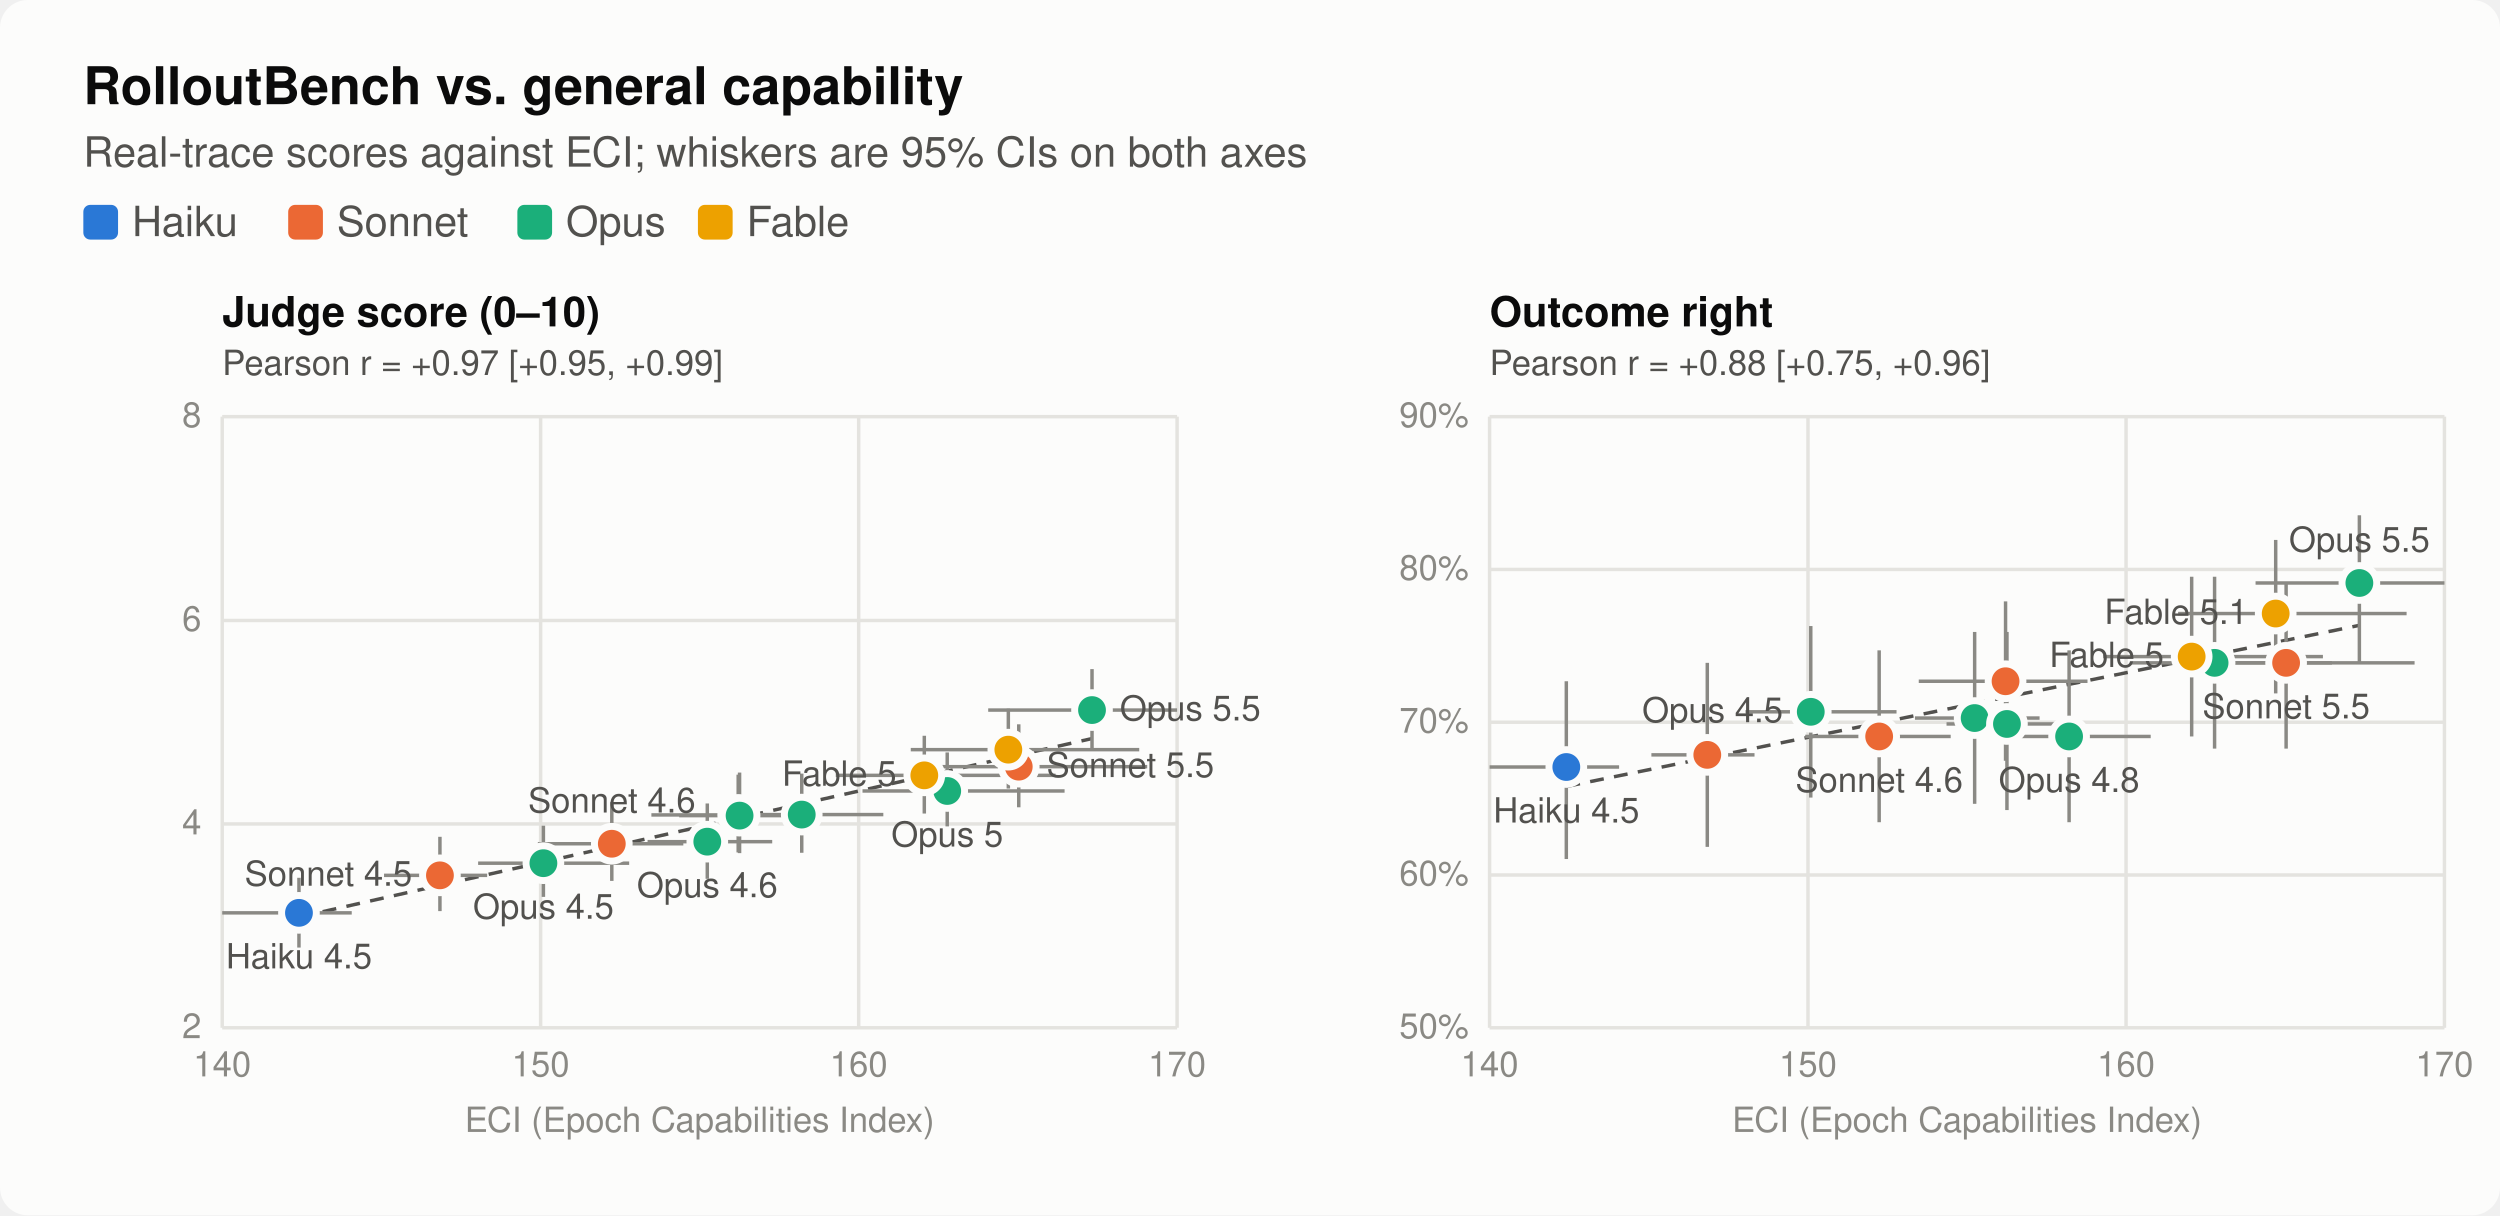
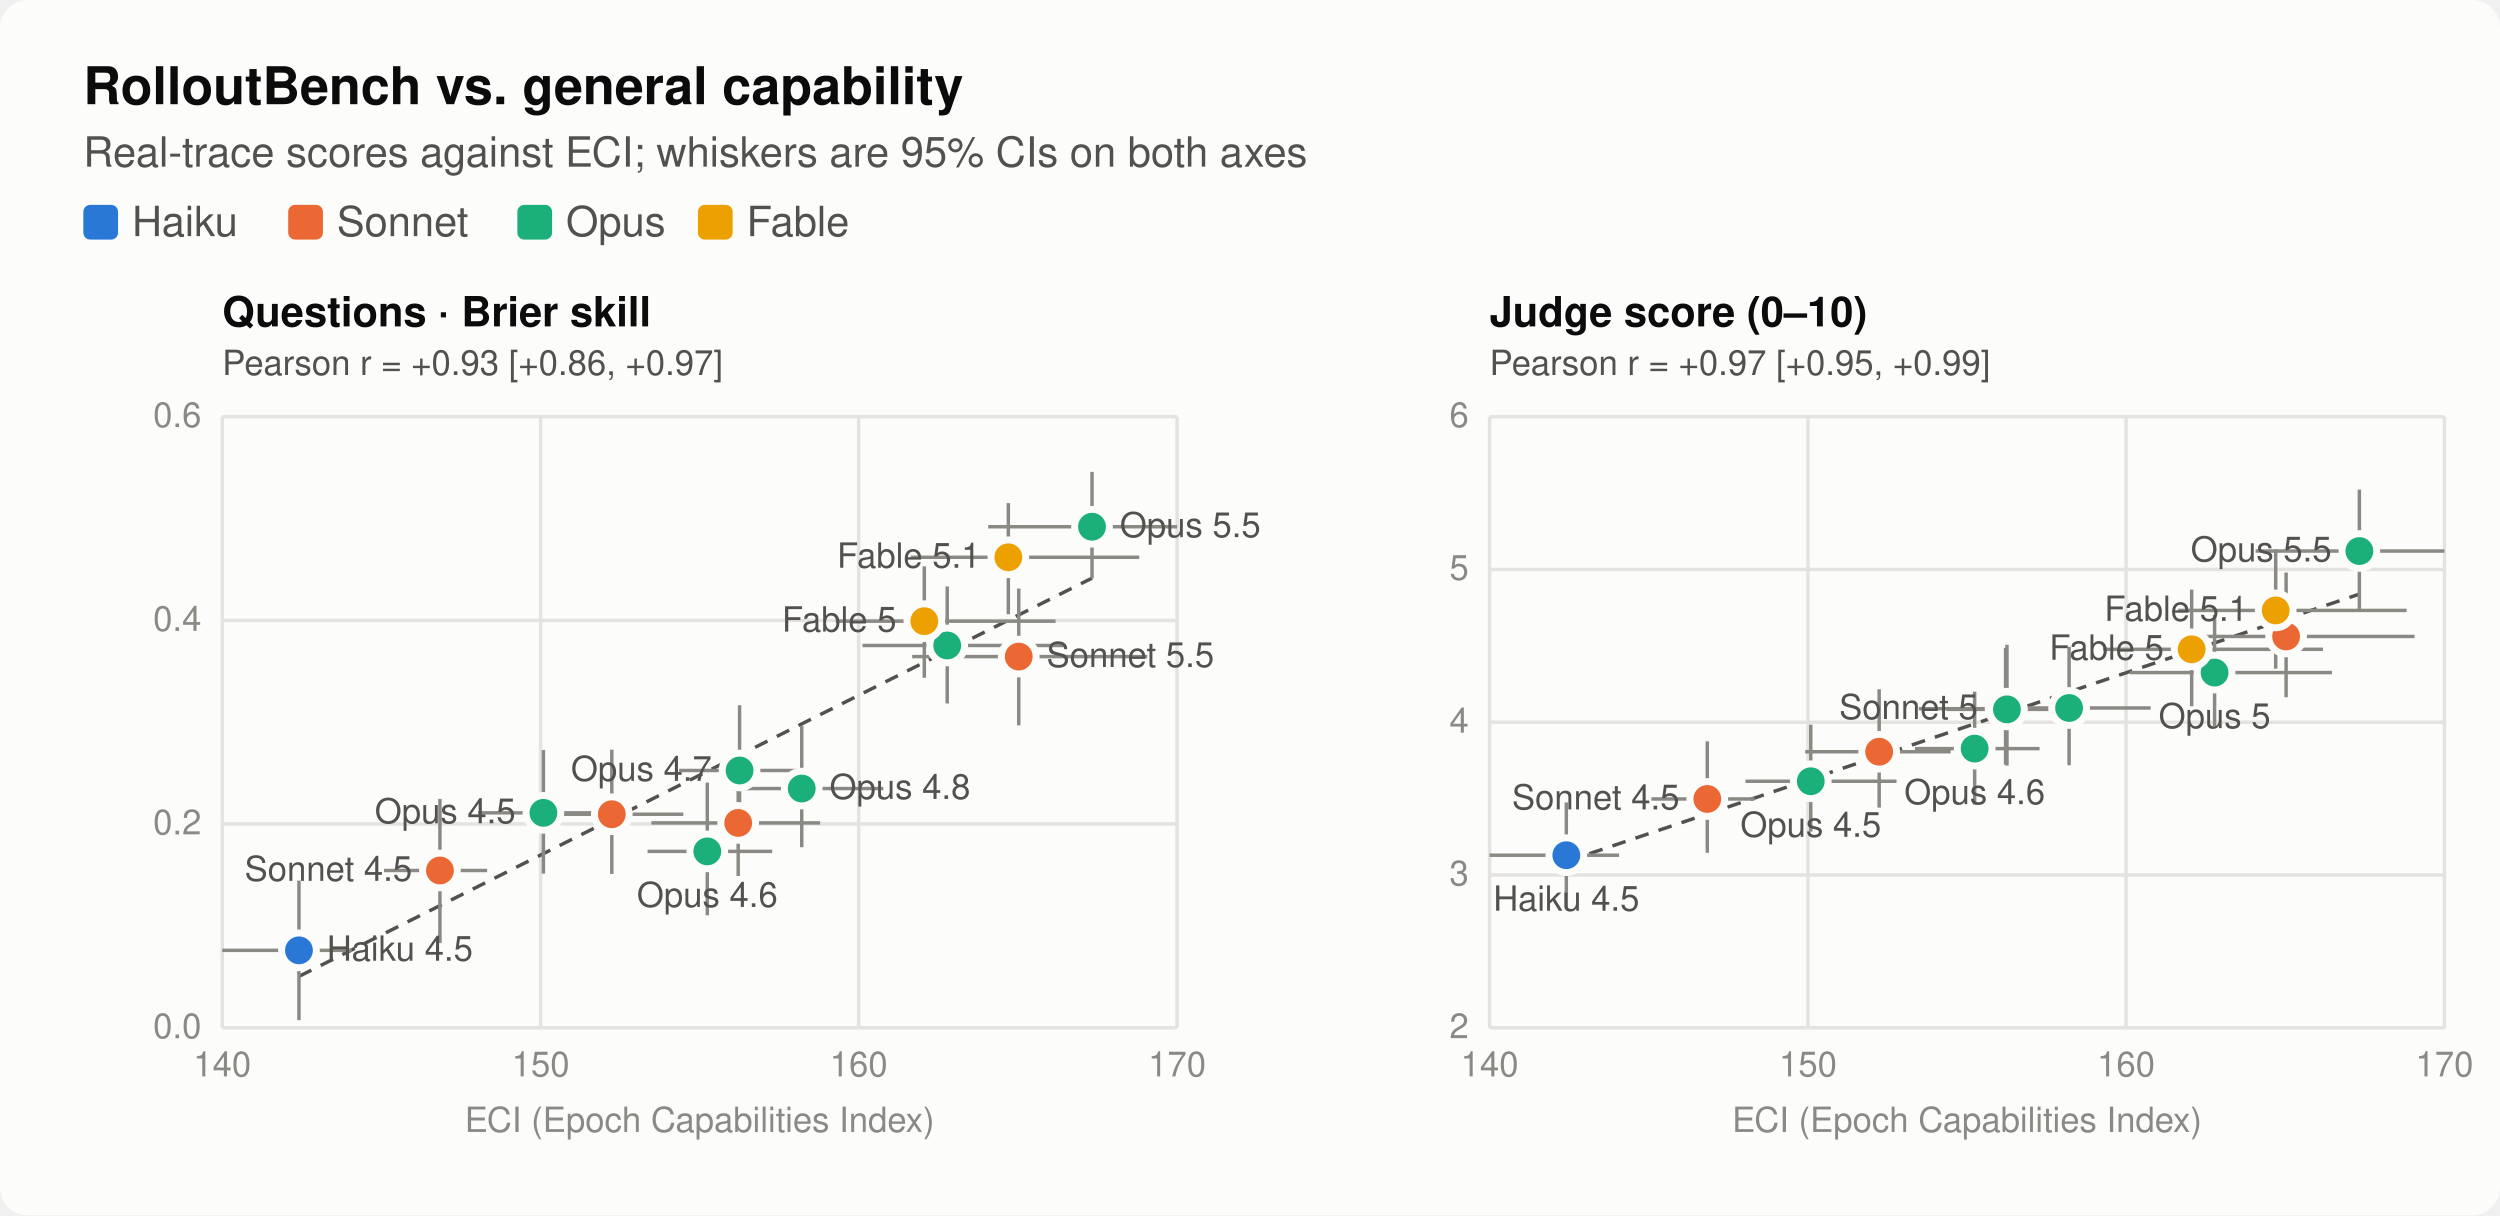
<svg xmlns="http://www.w3.org/2000/svg" width="720" height="350" viewBox="0 0 720 350" font-family="-apple-system,BlinkMacSystemFont,Segoe UI,Helvetica,Arial,sans-serif">
  <style>
.bg{fill:#fcfcfb}.t1{fill:#0b0b0b}.t2{fill:#52514e}.t3{fill:#8a8984}.grid{stroke:#e4e3df}
.s1{fill:#2a78d6}.s2{fill:#eb6834}.s3{fill:#1baf7a}.neutral{fill:#b9b8b2}.ref{stroke:#52514e}.ci{stroke:#0b0b0b;stroke-width:1.5;fill:none}
.s4{fill:#eda100}.line-s1{stroke:#2a78d6}.line-s2{stroke:#eb6834}.line-s3{stroke:#1baf7a}.line-s4{stroke:#eda100}
.heat{fill:#2a78d6}.tw{fill:#ffffff}.cil{stroke:#8a8984;stroke-width:1}
.d1{fill:#2a78d6;stroke:#fcfcfb}.d2{fill:#eb6834;stroke:#fcfcfb}.d3{fill:#1baf7a;stroke:#fcfcfb}.d4{fill:#eda100;stroke:#fcfcfb}
@media (prefers-color-scheme: dark){.bg{fill:#1a1a19}.t1{fill:#f0efec}.t2{fill:#c3c2b7}.t3{fill:#8f8e88}
.grid{stroke:#33332f}.s1{fill:#3987e5}.s2{fill:#d95926}.s3{fill:#199e70}.neutral{fill:#5a5954}.ref{stroke:#c3c2b7}.ci{stroke:#f0efec}.line-s1{stroke:#3987e5}.line-s2{stroke:#d95926}.line-s3{stroke:#199e70}.s4{fill:#c98500}.line-s4{stroke:#c98500}.heat{fill:#3987e5}.cil{stroke:#8f8e88}
.d1{fill:#3987e5;stroke:#1a1a19}.d2{fill:#d95926;stroke:#1a1a19}.d3{fill:#199e70;stroke:#1a1a19}.d4{fill:#c98500;stroke:#1a1a19}}
text{font-size:12px}.h{font-size:15px;font-weight:600}.v{font-size:11px;font-weight:600}.tick{font-size:10px}
</style>
  <rect class="bg" width="720" height="350" rx="8" />
  <text class="h t1" x="24.0" y="30.0" text-anchor="start">RolloutBench vs. general capability</text>
  <text class="t2" x="24.0" y="48.0" text-anchor="start">Real-trace scores against ECI; whiskers are 95% CIs on both axes</text>
  <rect class="s1" x="24" y="59" width="10" height="10" rx="2" />
  <text class="t2" x="38.0" y="68.0" text-anchor="start">Haiku</text>
  <rect class="s2" x="83" y="59" width="10" height="10" rx="2" />
  <text class="t2" x="97.0" y="68.0" text-anchor="start">Sonnet</text>
  <rect class="s3" x="149" y="59" width="10" height="10" rx="2" />
  <text class="t2" x="163.0" y="68.0" text-anchor="start">Opus</text>
  <rect class="s4" x="201" y="59" width="10" height="10" rx="2" />
  <text class="t2" x="215.0" y="68.0" text-anchor="start">Fable</text>
-   <text class="t1" x="64.0" y="94.0" text-anchor="start" font-weight="600">Judge score (0–10)</text>
-   <text class="tick t2" x="64.0" y="108.0" text-anchor="start">Pearson r = +0.97 [+0.95, +0.99]</text>
+   <text class="t1" x="64.0" y="94.0" text-anchor="start" font-weight="600">Questions · Brier skill</text>
+   <text class="tick t2" x="64.0" y="108.0" text-anchor="start">Pearson r = +0.93 [+0.86, +0.97]</text>
  <line class="grid" x1="64.0" x2="64.0" y1="120" y2="296" />
  <text class="tick t3" x="64.0" y="310.0" text-anchor="middle">140</text>
  <line class="grid" x1="155.7" x2="155.7" y1="120" y2="296" />
  <text class="tick t3" x="155.7" y="310.0" text-anchor="middle">150</text>
  <line class="grid" x1="247.3" x2="247.3" y1="120" y2="296" />
  <text class="tick t3" x="247.3" y="310.0" text-anchor="middle">160</text>
  <line class="grid" x1="339.0" x2="339.0" y1="120" y2="296" />
  <text class="tick t3" x="339.0" y="310.0" text-anchor="middle">170</text>
  <line class="grid" x1="64.0" x2="339.0" y1="296.0" y2="296.0" />
-   <text class="tick t3" x="58.0" y="299.0" text-anchor="end">2</text>
+   <text class="tick t3" x="58.0" y="299.0" text-anchor="end">0.0</text>
  <line class="grid" x1="64.0" x2="339.0" y1="237.3" y2="237.3" />
-   <text class="tick t3" x="58.0" y="240.3" text-anchor="end">4</text>
+   <text class="tick t3" x="58.0" y="240.3" text-anchor="end">0.2</text>
  <line class="grid" x1="64.0" x2="339.0" y1="178.7" y2="178.7" />
-   <text class="tick t3" x="58.0" y="181.7" text-anchor="end">6</text>
+   <text class="tick t3" x="58.0" y="181.7" text-anchor="end">0.4</text>
  <line class="grid" x1="64.0" x2="339.0" y1="120.0" y2="120.0" />
-   <text class="tick t3" x="58.0" y="123.0" text-anchor="end">8</text>
-   <line class="ref" stroke-dasharray="4 3" x1="86.1" y1="264.1" x2="314.5" y2="212.7" />
-   <line class="cil" x1="64.0" x2="101.3" y1="262.9" y2="262.9" />
-   <line class="cil" x1="86.1" x2="86.1" y1="272.9" y2="252.8" />
-   <line class="cil" x1="110.6" x2="140.3" y1="252.1" y2="252.1" />
-   <line class="cil" x1="126.7" x2="126.7" y1="262.4" y2="241.0" />
-   <line class="cil" x1="154.9" x2="196.8" y1="243.0" y2="243.0" />
-   <line class="cil" x1="176.2" x2="176.2" y1="253.7" y2="231.0" />
-   <line class="cil" x1="187.6" x2="236.2" y1="234.7" y2="234.7" />
-   <line class="cil" x1="212.6" x2="212.6" y1="245.5" y2="223.1" />
-   <line class="cil" x1="262.7" x2="330.4" y1="220.8" y2="220.8" />
-   <line class="cil" x1="293.4" x2="293.4" y1="232.5" y2="208.6" />
-   <line class="cil" x1="137.7" x2="181.2" y1="248.6" y2="248.6" />
-   <line class="cil" x1="156.5" x2="156.5" y1="258.3" y2="237.8" />
-   <line class="cil" x1="186.5" x2="222.4" y1="242.4" y2="242.4" />
-   <line class="cil" x1="203.7" x2="203.7" y1="253.1" y2="231.4" />
-   <line class="cil" x1="195.6" x2="232.4" y1="234.9" y2="234.9" />
-   <line class="cil" x1="213.0" x2="213.0" y1="245.7" y2="222.5" />
-   <line class="cil" x1="211.0" x2="254.4" y1="234.6" y2="234.6" />
-   <line class="cil" x1="230.9" x2="230.9" y1="245.6" y2="222.8" />
-   <line class="cil" x1="248.4" x2="306.6" y1="227.8" y2="227.8" />
-   <line class="cil" x1="272.8" x2="272.8" y1="238.0" y2="216.7" />
-   <line class="cil" x1="284.6" x2="339.0" y1="204.5" y2="204.5" />
-   <line class="cil" x1="314.5" x2="314.5" y1="215.8" y2="192.7" />
-   <line class="cil" x1="240.7" x2="304.0" y1="223.3" y2="223.3" />
-   <line class="cil" x1="266.2" x2="266.2" y1="234.3" y2="211.9" />
-   <line class="cil" x1="262.3" x2="328.1" y1="215.9" y2="215.9" />
-   <line class="cil" x1="290.4" x2="290.4" y1="227.1" y2="204.1" />
-   <circle class="d1" cx="86.1" cy="262.9" r="5" stroke-width="2" />
-   <circle class="d2" cx="126.7" cy="252.1" r="5" stroke-width="2" />
-   <circle class="d2" cx="176.2" cy="243.0" r="5" stroke-width="2" />
-   <circle class="d2" cx="212.6" cy="234.7" r="5" stroke-width="2" />
-   <circle class="d2" cx="293.4" cy="220.8" r="5" stroke-width="2" />
-   <circle class="d3" cx="156.5" cy="248.6" r="5" stroke-width="2" />
-   <circle class="d3" cx="203.7" cy="242.4" r="5" stroke-width="2" />
-   <circle class="d3" cx="213.0" cy="234.9" r="5" stroke-width="2" />
-   <circle class="d3" cx="230.9" cy="234.6" r="5" stroke-width="2" />
-   <circle class="d3" cx="272.8" cy="227.8" r="5" stroke-width="2" />
-   <circle class="d3" cx="314.5" cy="204.5" r="5" stroke-width="2" />
-   <circle class="d4" cx="266.2" cy="223.3" r="5" stroke-width="2" />
-   <circle class="d4" cx="290.4" cy="215.9" r="5" stroke-width="2" />
-   <text class="tick t2" x="322.5" y="207.5" text-anchor="start">Opus 5.5</text>
-   <text class="tick t2" x="301.4" y="223.8" text-anchor="start">Sonnet 5.5</text>
-   <text class="tick t2" x="258.2" y="226.3" text-anchor="end">Fable 5</text>
-   <text class="tick t2" x="272.8" y="243.8" text-anchor="middle">Opus 5</text>
-   <text class="tick t2" x="203.7" y="258.4" text-anchor="middle">Opus 4.6</text>
-   <text class="tick t2" x="176.2" y="234.0" text-anchor="middle">Sonnet 4.6</text>
-   <text class="tick t2" x="156.5" y="264.6" text-anchor="middle">Opus 4.5</text>
-   <text class="tick t2" x="118.7" y="255.1" text-anchor="end">Sonnet 4.5</text>
-   <text class="tick t2" x="86.1" y="278.9" text-anchor="middle">Haiku 4.5</text>
+   <text class="tick t3" x="58.0" y="123.0" text-anchor="end">0.6</text>
+   <line class="ref" stroke-dasharray="4 3" x1="86.1" y1="281.2" x2="314.5" y2="166.5" />
+   <line class="cil" x1="64.0" x2="101.3" y1="273.7" y2="273.7" />
+   <line class="cil" x1="86.1" x2="86.1" y1="293.8" y2="253.6" />
+   <line class="cil" x1="110.6" x2="140.3" y1="250.7" y2="250.7" />
+   <line class="cil" x1="126.7" x2="126.7" y1="271.6" y2="230.1" />
+   <line class="cil" x1="154.9" x2="196.8" y1="234.5" y2="234.5" />
+   <line class="cil" x1="176.2" x2="176.2" y1="251.7" y2="215.9" />
+   <line class="cil" x1="187.6" x2="236.2" y1="237.0" y2="237.0" />
+   <line class="cil" x1="212.6" x2="212.6" y1="252.3" y2="220.5" />
+   <line class="cil" x1="262.7" x2="330.4" y1="189.1" y2="189.1" />
+   <line class="cil" x1="293.4" x2="293.4" y1="208.9" y2="169.5" />
+   <line class="cil" x1="137.7" x2="181.2" y1="234.1" y2="234.1" />
+   <line class="cil" x1="156.5" x2="156.5" y1="251.6" y2="216.0" />
+   <line class="cil" x1="186.5" x2="222.4" y1="245.2" y2="245.2" />
+   <line class="cil" x1="203.7" x2="203.7" y1="263.6" y2="225.4" />
+   <line class="cil" x1="195.6" x2="232.4" y1="221.9" y2="221.9" />
+   <line class="cil" x1="213.0" x2="213.0" y1="240.3" y2="203.1" />
+   <line class="cil" x1="211.0" x2="254.4" y1="227.1" y2="227.1" />
+   <line class="cil" x1="230.9" x2="230.9" y1="244.0" y2="209.1" />
+   <line class="cil" x1="248.4" x2="306.6" y1="185.9" y2="185.9" />
+   <line class="cil" x1="272.8" x2="272.8" y1="202.6" y2="168.9" />
+   <line class="cil" x1="284.6" x2="339.0" y1="151.7" y2="151.7" />
+   <line class="cil" x1="314.5" x2="314.5" y1="166.6" y2="135.9" />
+   <line class="cil" x1="240.7" x2="304.0" y1="178.9" y2="178.9" />
+   <line class="cil" x1="266.2" x2="266.2" y1="195.2" y2="163.1" />
+   <line class="cil" x1="262.3" x2="328.1" y1="160.5" y2="160.5" />
+   <line class="cil" x1="290.4" x2="290.4" y1="176.9" y2="144.9" />
+   <circle class="d1" cx="86.1" cy="273.7" r="5" stroke-width="2" />
+   <circle class="d2" cx="126.7" cy="250.7" r="5" stroke-width="2" />
+   <circle class="d2" cx="176.2" cy="234.5" r="5" stroke-width="2" />
+   <circle class="d2" cx="212.6" cy="237.0" r="5" stroke-width="2" />
+   <circle class="d2" cx="293.4" cy="189.1" r="5" stroke-width="2" />
+   <circle class="d3" cx="156.5" cy="234.1" r="5" stroke-width="2" />
+   <circle class="d3" cx="203.7" cy="245.2" r="5" stroke-width="2" />
+   <circle class="d3" cx="213.0" cy="221.9" r="5" stroke-width="2" />
+   <circle class="d3" cx="230.9" cy="227.1" r="5" stroke-width="2" />
+   <circle class="d3" cx="272.8" cy="185.9" r="5" stroke-width="2" />
+   <circle class="d3" cx="314.5" cy="151.7" r="5" stroke-width="2" />
+   <circle class="d4" cx="266.2" cy="178.9" r="5" stroke-width="2" />
+   <circle class="d4" cx="290.4" cy="160.5" r="5" stroke-width="2" />
+   <text class="tick t2" x="322.5" y="154.7" text-anchor="start">Opus 5.5</text>
+   <text class="tick t2" x="282.4" y="163.5" text-anchor="end">Fable 5.1</text>
+   <text class="tick t2" x="258.2" y="181.9" text-anchor="end">Fable 5</text>
+   <text class="tick t2" x="301.4" y="192.1" text-anchor="start">Sonnet 5.5</text>
+   <text class="tick t2" x="205.0" y="224.9" text-anchor="end">Opus 4.7</text>
+   <text class="tick t2" x="238.9" y="230.1" text-anchor="start">Opus 4.8</text>
+   <text class="tick t2" x="148.5" y="237.1" text-anchor="end">Opus 4.5</text>
+   <text class="tick t2" x="203.7" y="261.2" text-anchor="middle">Opus 4.6</text>
+   <text class="tick t2" x="118.7" y="253.7" text-anchor="end">Sonnet 4.5</text>
+   <text class="tick t2" x="94.1" y="276.7" text-anchor="start">Haiku 4.5</text>
  <text class="tick t3" x="201.5" y="326.0" text-anchor="middle">ECI (Epoch Capabilities Index)</text>
-   <text class="t1" x="429.0" y="94.0" text-anchor="start" font-weight="600">Outcome right</text>
-   <text class="tick t2" x="429.0" y="108.0" text-anchor="start">Pearson r = +0.88 [+0.75, +0.96]</text>
+   <text class="t1" x="429.0" y="94.0" text-anchor="start" font-weight="600">Judge score (0–10)</text>
+   <text class="tick t2" x="429.0" y="108.0" text-anchor="start">Pearson r = +0.97 [+0.95, +0.99]</text>
  <line class="grid" x1="429.0" x2="429.0" y1="120" y2="296" />
  <text class="tick t3" x="429.0" y="310.0" text-anchor="middle">140</text>
  <line class="grid" x1="520.7" x2="520.7" y1="120" y2="296" />
  <text class="tick t3" x="520.7" y="310.0" text-anchor="middle">150</text>
  <line class="grid" x1="612.3" x2="612.3" y1="120" y2="296" />
  <text class="tick t3" x="612.3" y="310.0" text-anchor="middle">160</text>
  <line class="grid" x1="704.0" x2="704.0" y1="120" y2="296" />
  <text class="tick t3" x="704.0" y="310.0" text-anchor="middle">170</text>
  <line class="grid" x1="429.0" x2="704.0" y1="296.0" y2="296.0" />
-   <text class="tick t3" x="423.0" y="299.0" text-anchor="end">50%</text>
+   <text class="tick t3" x="423.0" y="299.0" text-anchor="end">2</text>
  <line class="grid" x1="429.0" x2="704.0" y1="252.0" y2="252.0" />
-   <text class="tick t3" x="423.0" y="255.0" text-anchor="end">60%</text>
+   <text class="tick t3" x="423.0" y="255.0" text-anchor="end">3</text>
  <line class="grid" x1="429.0" x2="704.0" y1="208.0" y2="208.0" />
-   <text class="tick t3" x="423.0" y="211.0" text-anchor="end">70%</text>
+   <text class="tick t3" x="423.0" y="211.0" text-anchor="end">4</text>
  <line class="grid" x1="429.0" x2="704.0" y1="164.0" y2="164.0" />
-   <text class="tick t3" x="423.0" y="167.0" text-anchor="end">80%</text>
+   <text class="tick t3" x="423.0" y="167.0" text-anchor="end">5</text>
  <line class="grid" x1="429.0" x2="704.0" y1="120.0" y2="120.0" />
-   <text class="tick t3" x="423.0" y="123.0" text-anchor="end">90%</text>
-   <line class="ref" stroke-dasharray="4 3" x1="451.1" y1="226.5" x2="679.5" y2="180.1" />
-   <line class="cil" x1="429.0" x2="466.3" y1="220.9" y2="220.9" />
-   <line class="cil" x1="451.1" x2="451.1" y1="247.4" y2="196.2" />
-   <line class="cil" x1="475.6" x2="505.3" y1="217.4" y2="217.4" />
-   <line class="cil" x1="491.7" x2="491.7" y1="243.9" y2="190.9" />
-   <line class="cil" x1="519.9" x2="561.8" y1="212.1" y2="212.1" />
-   <line class="cil" x1="541.2" x2="541.2" y1="236.8" y2="187.3" />
-   <line class="cil" x1="552.6" x2="601.2" y1="196.2" y2="196.2" />
-   <line class="cil" x1="577.6" x2="577.6" y1="219.1" y2="173.2" />
-   <line class="cil" x1="627.7" x2="695.4" y1="190.9" y2="190.9" />
-   <line class="cil" x1="658.4" x2="658.4" y1="215.6" y2="167.9" />
-   <line class="cil" x1="502.7" x2="546.2" y1="205.0" y2="205.0" />
-   <line class="cil" x1="521.5" x2="521.5" y1="229.7" y2="180.3" />
-   <line class="cil" x1="551.5" x2="587.4" y1="206.8" y2="206.8" />
-   <line class="cil" x1="568.7" x2="568.7" y1="231.5" y2="182.0" />
-   <line class="cil" x1="560.6" x2="597.4" y1="208.5" y2="208.5" />
-   <line class="cil" x1="578.0" x2="578.0" y1="233.3" y2="182.0" />
-   <line class="cil" x1="576.0" x2="619.4" y1="212.1" y2="212.1" />
-   <line class="cil" x1="595.9" x2="595.9" y1="236.8" y2="187.3" />
-   <line class="cil" x1="613.4" x2="671.6" y1="190.9" y2="190.9" />
-   <line class="cil" x1="637.8" x2="637.8" y1="215.6" y2="166.1" />
-   <line class="cil" x1="649.6" x2="704.0" y1="167.9" y2="167.9" />
-   <line class="cil" x1="679.5" x2="679.5" y1="190.9" y2="148.4" />
-   <line class="cil" x1="605.7" x2="669.0" y1="189.1" y2="189.1" />
-   <line class="cil" x1="631.2" x2="631.2" y1="212.1" y2="166.1" />
-   <line class="cil" x1="627.3" x2="693.1" y1="176.7" y2="176.7" />
-   <line class="cil" x1="655.4" x2="655.4" y1="199.7" y2="155.5" />
-   <circle class="d1" cx="451.1" cy="220.9" r="5" stroke-width="2" />
-   <circle class="d2" cx="491.7" cy="217.4" r="5" stroke-width="2" />
-   <circle class="d2" cx="541.2" cy="212.1" r="5" stroke-width="2" />
-   <circle class="d2" cx="577.6" cy="196.2" r="5" stroke-width="2" />
-   <circle class="d2" cx="658.4" cy="190.9" r="5" stroke-width="2" />
-   <circle class="d3" cx="521.5" cy="205.0" r="5" stroke-width="2" />
-   <circle class="d3" cx="568.7" cy="206.8" r="5" stroke-width="2" />
-   <circle class="d3" cx="578.0" cy="208.5" r="5" stroke-width="2" />
-   <circle class="d3" cx="595.9" cy="212.1" r="5" stroke-width="2" />
-   <circle class="d3" cx="637.8" cy="190.9" r="5" stroke-width="2" />
-   <circle class="d3" cx="679.5" cy="167.9" r="5" stroke-width="2" />
-   <circle class="d4" cx="631.2" cy="189.1" r="5" stroke-width="2" />
-   <circle class="d4" cx="655.4" cy="176.7" r="5" stroke-width="2" />
-   <text class="tick t2" x="679.5" y="158.9" text-anchor="middle">Opus 5.5</text>
-   <text class="tick t2" x="647.4" y="179.7" text-anchor="end">Fable 5.1</text>
-   <text class="tick t2" x="623.2" y="192.1" text-anchor="end">Fable 5</text>
-   <text class="tick t2" x="658.4" y="206.9" text-anchor="middle">Sonnet 5.5</text>
-   <text class="tick t2" x="513.5" y="208.0" text-anchor="end">Opus 4.5</text>
-   <text class="tick t2" x="541.2" y="228.1" text-anchor="middle">Sonnet 4.6</text>
-   <text class="tick t2" x="595.9" y="228.1" text-anchor="middle">Opus 4.8</text>
-   <text class="tick t2" x="451.1" y="236.9" text-anchor="middle">Haiku 4.5</text>
+   <text class="tick t3" x="423.0" y="123.0" text-anchor="end">6</text>
+   <line class="ref" stroke-dasharray="4 3" x1="451.1" y1="248.1" x2="679.5" y2="171.1" />
+   <line class="cil" x1="429.0" x2="466.3" y1="246.3" y2="246.3" />
+   <line class="cil" x1="451.1" x2="451.1" y1="261.4" y2="231.1" />
+   <line class="cil" x1="475.6" x2="505.3" y1="230.1" y2="230.1" />
+   <line class="cil" x1="491.7" x2="491.7" y1="245.6" y2="213.5" />
+   <line class="cil" x1="519.9" x2="561.8" y1="216.5" y2="216.5" />
+   <line class="cil" x1="541.2" x2="541.2" y1="232.6" y2="198.5" />
+   <line class="cil" x1="552.6" x2="601.2" y1="204.1" y2="204.1" />
+   <line class="cil" x1="577.6" x2="577.6" y1="220.2" y2="186.6" />
+   <line class="cil" x1="627.7" x2="695.4" y1="183.3" y2="183.3" />
+   <line class="cil" x1="658.4" x2="658.4" y1="200.8" y2="164.9" />
+   <line class="cil" x1="502.7" x2="546.2" y1="225.0" y2="225.0" />
+   <line class="cil" x1="521.5" x2="521.5" y1="239.5" y2="208.7" />
+   <line class="cil" x1="551.5" x2="587.4" y1="215.6" y2="215.6" />
+   <line class="cil" x1="568.7" x2="568.7" y1="231.7" y2="199.2" />
+   <line class="cil" x1="560.6" x2="597.4" y1="204.3" y2="204.3" />
+   <line class="cil" x1="578.0" x2="578.0" y1="220.5" y2="185.7" />
+   <line class="cil" x1="576.0" x2="619.4" y1="203.9" y2="203.9" />
+   <line class="cil" x1="595.9" x2="595.9" y1="220.4" y2="186.3" />
+   <line class="cil" x1="613.4" x2="671.6" y1="193.7" y2="193.7" />
+   <line class="cil" x1="637.8" x2="637.8" y1="209.1" y2="177.1" />
+   <line class="cil" x1="649.6" x2="704.0" y1="158.7" y2="158.7" />
+   <line class="cil" x1="679.5" x2="679.5" y1="175.7" y2="141.0" />
+   <line class="cil" x1="605.7" x2="669.0" y1="187.0" y2="187.0" />
+   <line class="cil" x1="631.2" x2="631.2" y1="203.4" y2="169.8" />
+   <line class="cil" x1="627.3" x2="693.1" y1="175.8" y2="175.8" />
+   <line class="cil" x1="655.4" x2="655.4" y1="192.6" y2="158.2" />
+   <circle class="d1" cx="451.1" cy="246.3" r="5" stroke-width="2" />
+   <circle class="d2" cx="491.7" cy="230.1" r="5" stroke-width="2" />
+   <circle class="d2" cx="541.2" cy="216.5" r="5" stroke-width="2" />
+   <circle class="d2" cx="577.6" cy="204.1" r="5" stroke-width="2" />
+   <circle class="d2" cx="658.4" cy="183.3" r="5" stroke-width="2" />
+   <circle class="d3" cx="521.5" cy="225.0" r="5" stroke-width="2" />
+   <circle class="d3" cx="568.7" cy="215.6" r="5" stroke-width="2" />
+   <circle class="d3" cx="578.0" cy="204.3" r="5" stroke-width="2" />
+   <circle class="d3" cx="595.9" cy="203.9" r="5" stroke-width="2" />
+   <circle class="d3" cx="637.8" cy="193.7" r="5" stroke-width="2" />
+   <circle class="d3" cx="679.5" cy="158.7" r="5" stroke-width="2" />
+   <circle class="d4" cx="631.2" cy="187.0" r="5" stroke-width="2" />
+   <circle class="d4" cx="655.4" cy="175.8" r="5" stroke-width="2" />
+   <text class="tick t2" x="671.5" y="161.7" text-anchor="end">Opus 5.5</text>
+   <text class="tick t2" x="647.4" y="178.8" text-anchor="end">Fable 5.1</text>
+   <text class="tick t2" x="623.2" y="190.0" text-anchor="end">Fable 5</text>
+   <text class="tick t2" x="637.8" y="209.7" text-anchor="middle">Opus 5</text>
+   <text class="tick t2" x="569.6" y="207.1" text-anchor="end">Sonnet 5</text>
+   <text class="tick t2" x="568.7" y="231.6" text-anchor="middle">Opus 4.6</text>
+   <text class="tick t2" x="521.5" y="241.0" text-anchor="middle">Opus 4.5</text>
+   <text class="tick t2" x="483.7" y="233.1" text-anchor="end">Sonnet 4.5</text>
+   <text class="tick t2" x="451.1" y="262.3" text-anchor="middle">Haiku 4.5</text>
  <text class="tick t3" x="566.5" y="326.0" text-anchor="middle">ECI (Epoch Capabilities Index)</text>
</svg>
